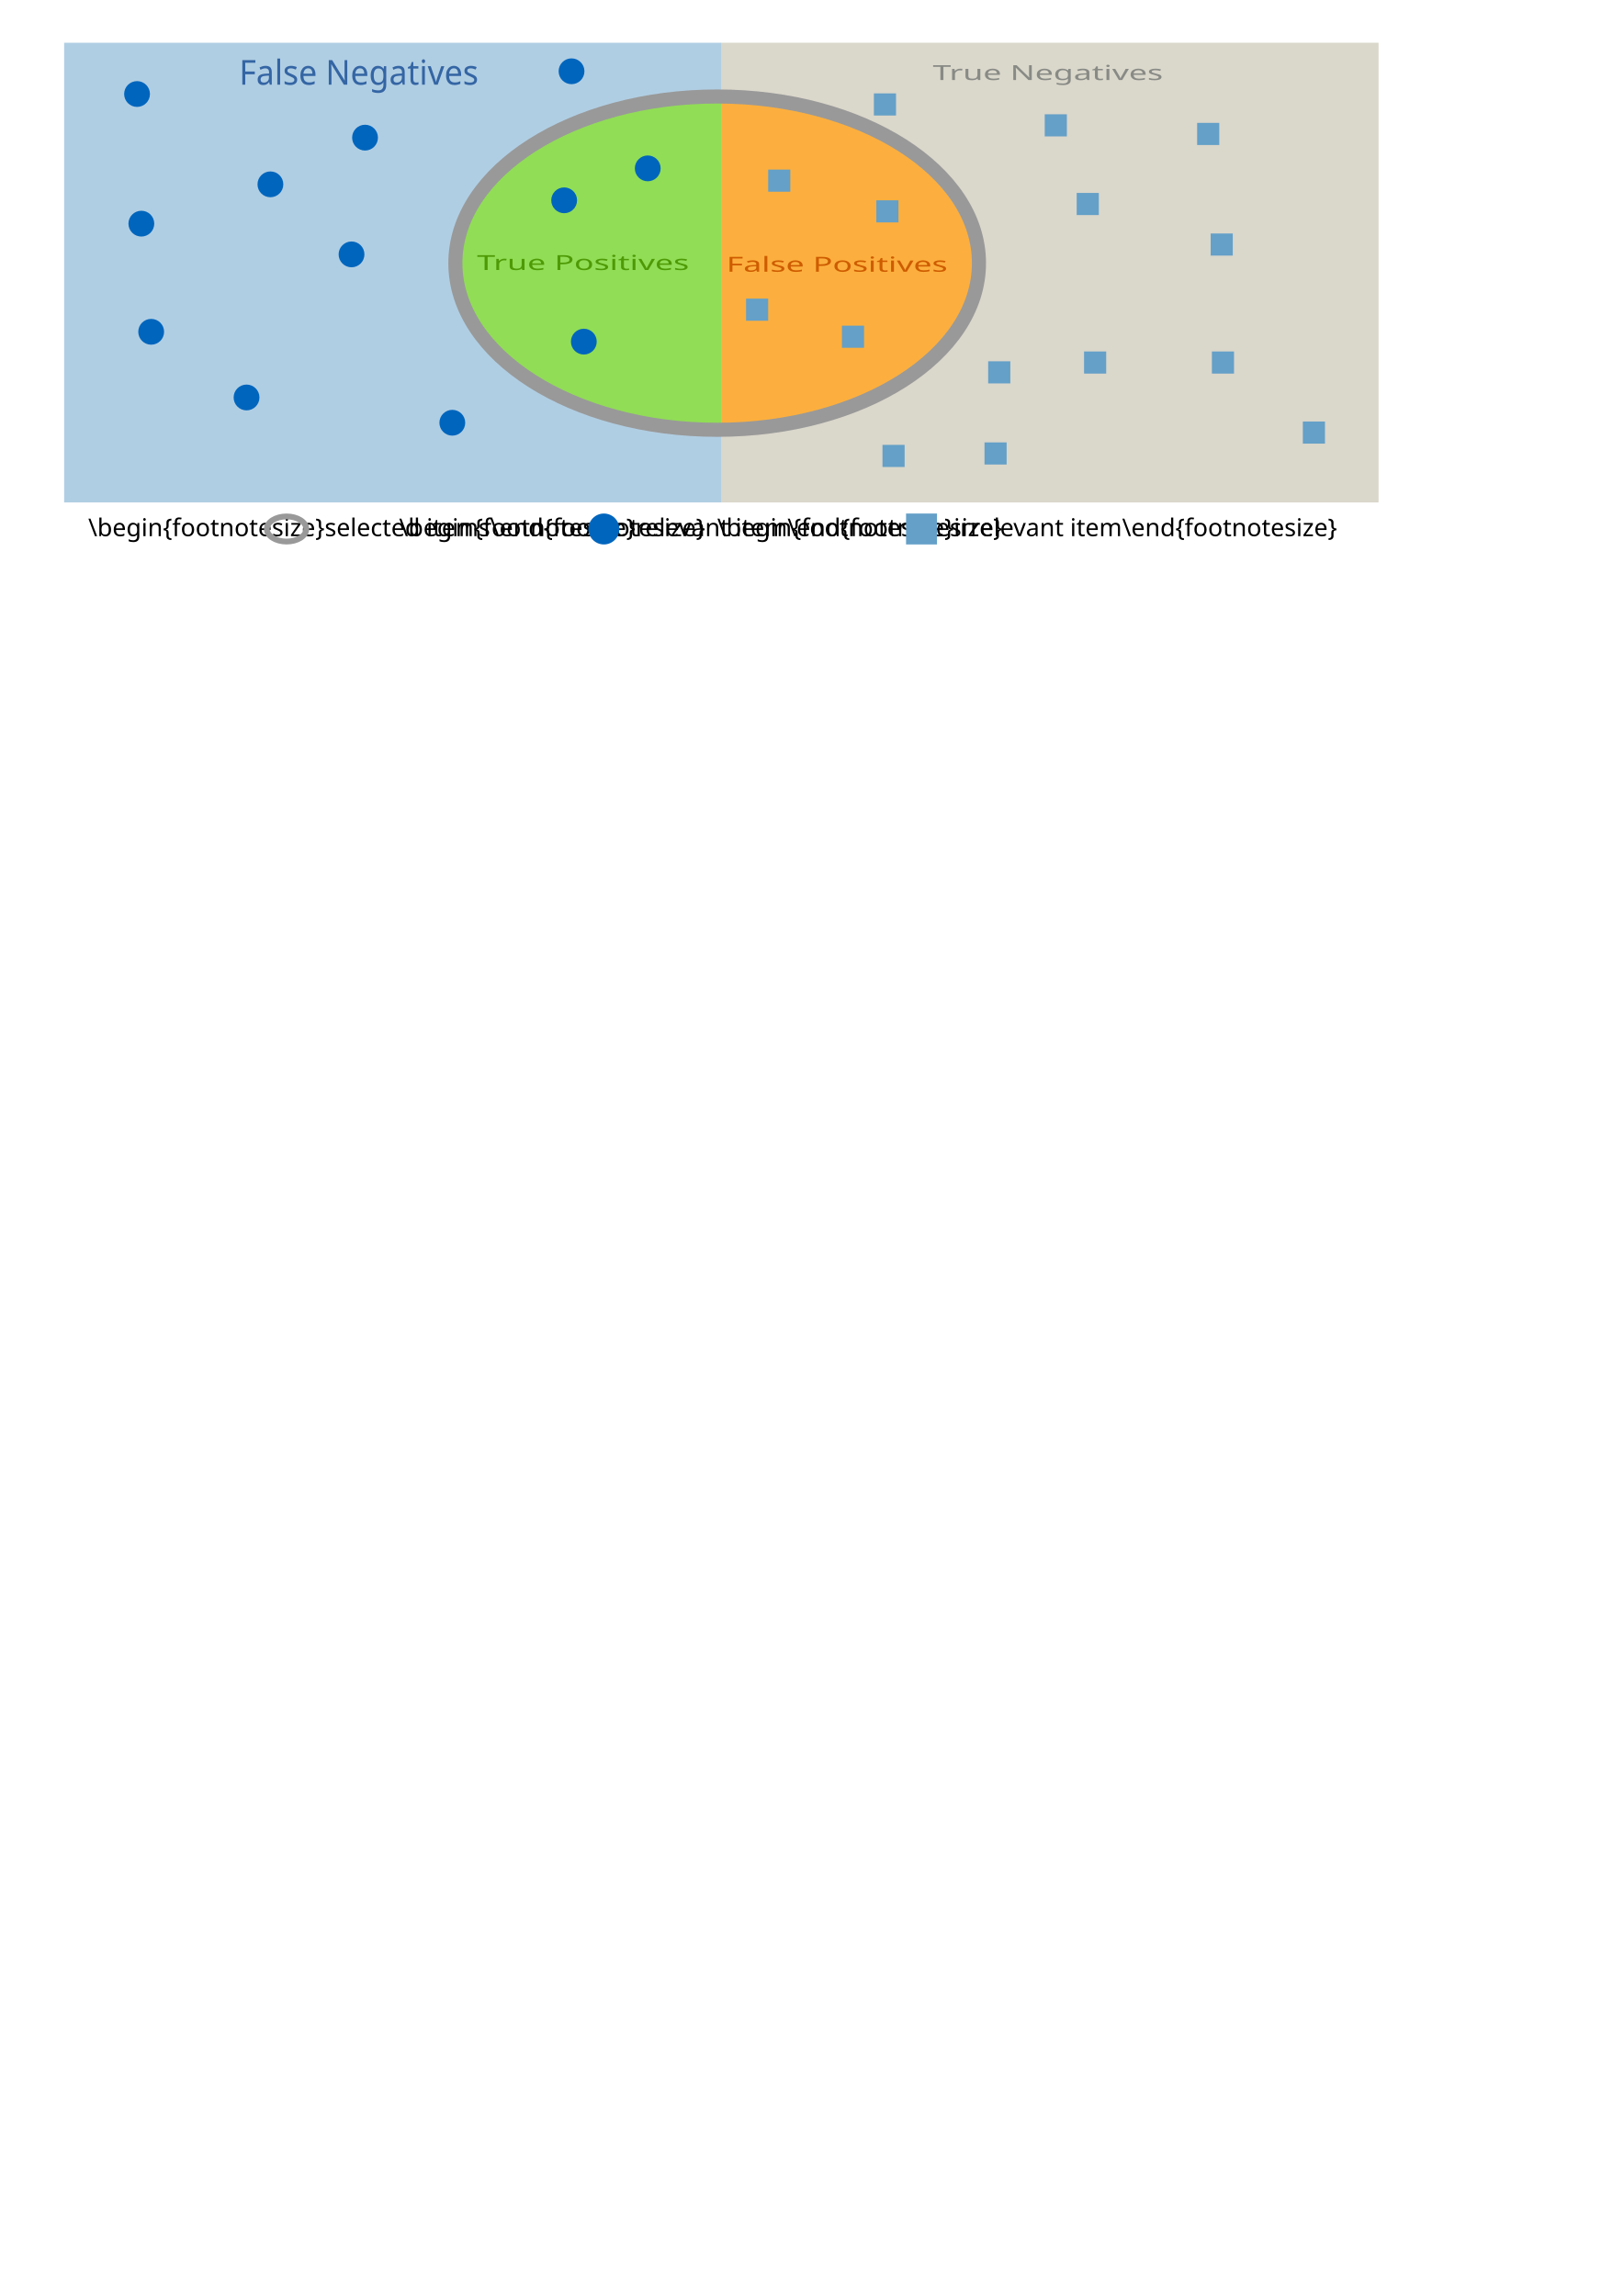
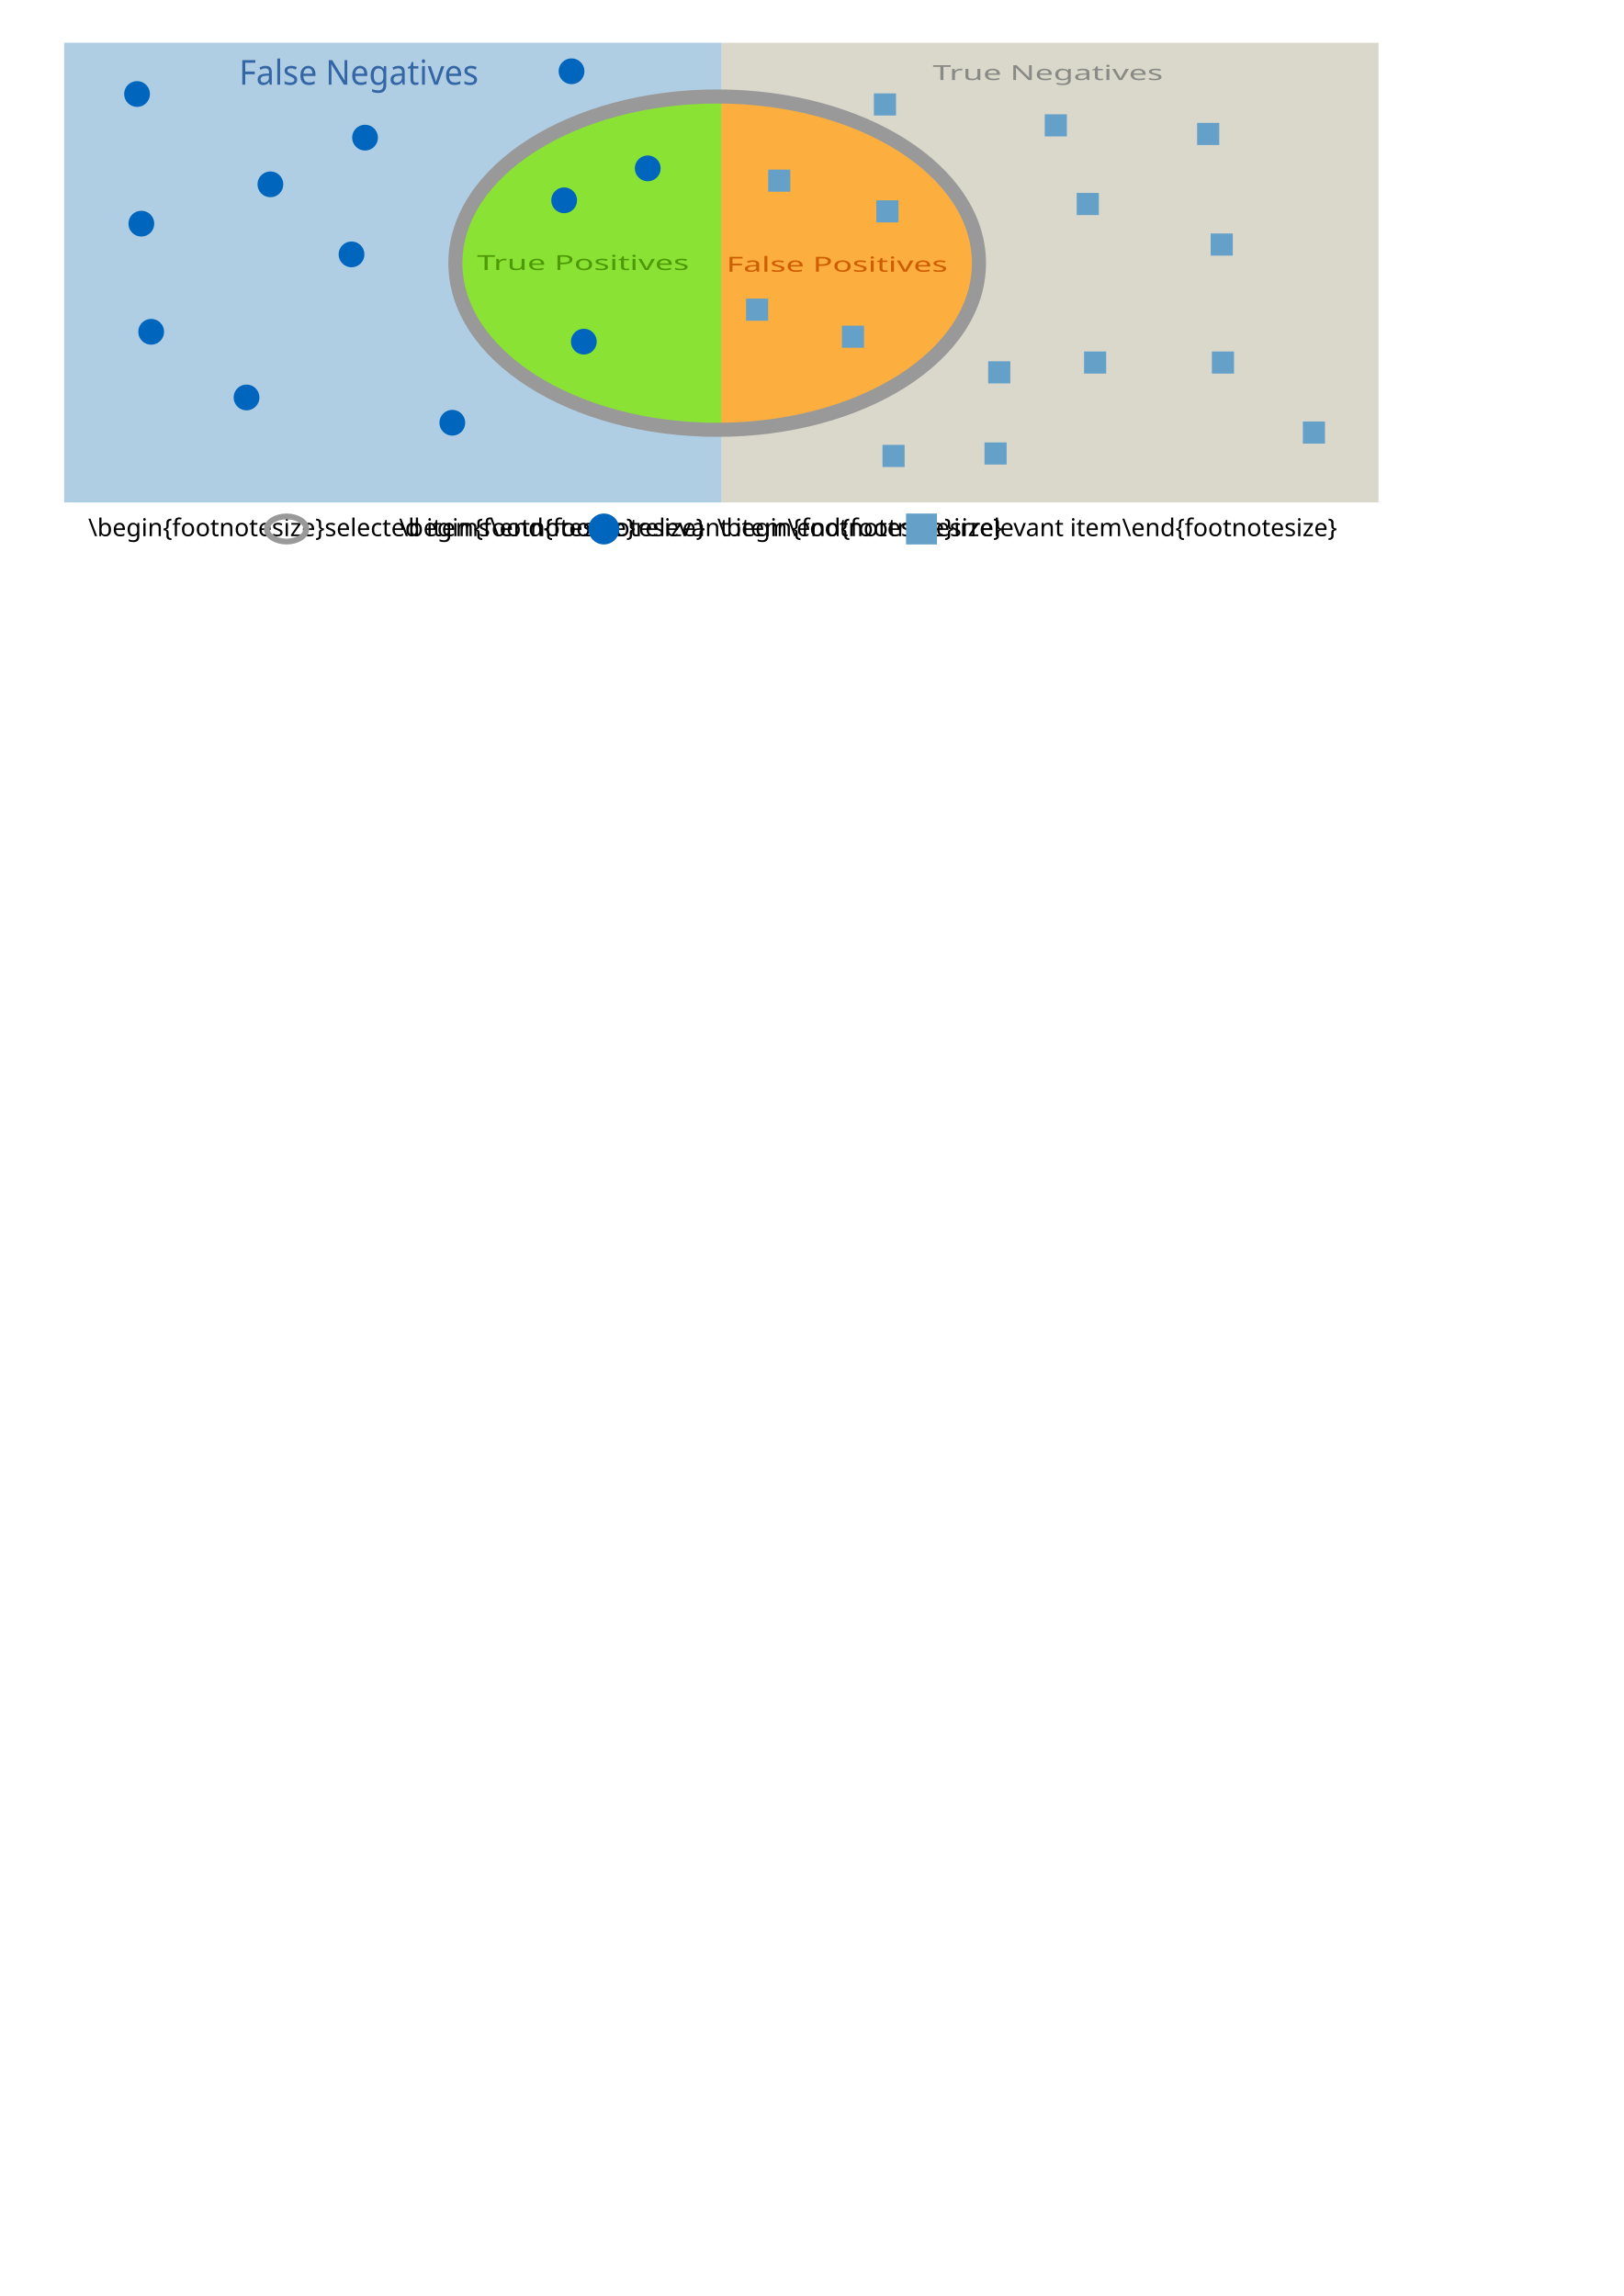
<svg xmlns="http://www.w3.org/2000/svg" width="210mm" height="297mm" viewBox="0 0 210 297" version="1.1" id="svg8">
  <defs id="defs2">
    <marker style="overflow:visible" id="marker1363" refX="0.0" refY="0.0" orient="auto">
      <path transform="scale(0.6) translate(0,0)" d="M 8.719,4.034 L -2.207,0.016 L 8.719,-4.002 C 6.973,-1.63 6.983,1.616 8.719,4.034 z " style="fill-rule:evenodd;stroke-width:0.625;stroke-linejoin:round;stroke:#000000;stroke-opacity:1;fill:#000000;fill-opacity:1" id="path1361" />
    </marker>
    <marker style="overflow:visible" id="marker3302" refX="0.0" refY="0.0" orient="auto">
      <path transform="scale(0.8) translate(12.5,0)" style="fill-rule:evenodd;stroke:#000000;stroke-width:1pt;stroke-opacity:1;fill:#000000;fill-opacity:1" d="M 0.0,0.0 L 5.0,-5.0 L -12.5,0.0 L 5.0,5.0 L 0.0,0.0 z " id="path3300" />
    </marker>
    <marker style="overflow:visible" id="marker3268" refX="0.0" refY="0.0" orient="auto">
      <path transform="scale(0.8) translate(12.5,0)" style="fill-rule:evenodd;stroke:#000000;stroke-width:1pt;stroke-opacity:1;fill:#000000;fill-opacity:1" d="M 0.0,0.0 L 5.0,-5.0 L -12.5,0.0 L 5.0,5.0 L 0.0,0.0 z " id="path3266" />
    </marker>
    <marker style="overflow:visible" id="marker3240" refX="0.0" refY="0.0" orient="auto">
      <path transform="scale(0.8) translate(12.5,0)" style="fill-rule:evenodd;stroke:#000000;stroke-width:1.0pt" d="M 0.0,0.0 L 5.0,-5.0 L -12.5,0.0 L 5.0,5.0 L 0.0,0.0 z " id="path3238" />
    </marker>
    <marker style="overflow:visible" id="marker3218" refX="0.0" refY="0.0" orient="auto">
      <path transform="scale(0.8) translate(12.5,0)" style="fill-rule:evenodd;stroke:#000000;stroke-width:1.0pt" d="M 0.0,0.0 L 5.0,-5.0 L -12.5,0.0 L 5.0,5.0 L 0.0,0.0 z " id="path3216" />
    </marker>
    <marker style="overflow:visible" id="Arrow2Lstart" refX="0.0" refY="0.0" orient="auto">
      <path transform="scale(1.1) translate(1,0)" d="M 8.719,4.034 L -2.207,0.016 L 8.719,-4.002 C 6.973,-1.63 6.983,1.616 8.719,4.034 z " style="fill-rule:evenodd;stroke-width:0.625;stroke-linejoin:round;stroke:#000000;stroke-opacity:1;fill:#000000;fill-opacity:1" id="path2542" />
    </marker>
    <marker style="overflow:visible" id="Arrow1Lstart" refX="0.0" refY="0.0" orient="auto">
      <path transform="scale(0.8) translate(12.5,0)" style="fill-rule:evenodd;stroke:#000000;stroke-width:1pt;stroke-opacity:1;fill:#000000;fill-opacity:1" d="M 0.0,0.0 L 5.0,-5.0 L -12.5,0.0 L 5.0,5.0 L 0.0,0.0 z " id="path2524" />
    </marker>
    <rect x="66.395" y="77.412" width="4.113" height="13.955" id="rect2458" />
  </defs>
  <g id="layer1">
    <text xml:space="preserve" style="font-size:3.175px;line-height:1.25;font-family:sans-serif;text-align:center;text-anchor:middle;stroke-width:0.265" x="53.376" y="69.356" id="text1676-16">
      <tspan id="tspan1674-0" x="53.376" y="69.356" style="font-size:3.175px;stroke-width:0.265">\begin{footnotesize}selected items\end{footnotesize}</tspan>
    </text>
    <rect style="fill:#dad7cb;fill-opacity:1;stroke:#dad7cb;stroke-width:0;stroke-miterlimit:4;stroke-dasharray:none;stroke-opacity:1" id="rect2198-9" width="85" height="59.463" x="93.294" y="5.53" />
    <rect style="fill:#64a0c8;fill-opacity:0.504;stroke:#dad7cb;stroke-width:0;stroke-miterlimit:4;stroke-dasharray:none;stroke-opacity:1" id="rect2198" width="85" height="59.463" x="8.294" y="5.53" />
-     <path id="rect2198-6" style="fill:#8ae234;fill-opacity:0.801;stroke:#dad7cb;stroke-width:0;stroke-miterlimit:4;stroke-dasharray:none;stroke-opacity:1" d="M 92.029,13.008 A 33.858,21.558 0 0 0 58.25,34.566 33.858,21.558 0 0 0 92.108,56.124 33.858,21.558 0 0 0 93.339,56.11 V 13.022 a 33.858,21.558 0 0 0 -1.231,-0.014 33.858,21.558 0 0 0 -0.079,0 z" />
+     <path id="rect2198-6" style="fill:#8ae234;fill-opacity:1;stroke:#85da44;stroke-width:0;stroke-miterlimit:4;stroke-dasharray:none;stroke-opacity:0.902" d="M 92.029,13.008 A 33.858,21.558 0 0 0 58.25,34.566 33.858,21.558 0 0 0 92.108,56.124 33.858,21.558 0 0 0 93.339,56.11 V 13.022 a 33.858,21.558 0 0 0 -1.231,-0.014 33.858,21.558 0 0 0 -0.079,0 z" />
    <path id="rect2198-9-9" style="fill:#fcaf3e;fill-opacity:1;stroke:#dad7cb;stroke-width:0;stroke-miterlimit:4;stroke-dasharray:none;stroke-opacity:1" d="M 93.294,13.022 V 56.11 A 33.858,21.558 0 0 0 125.92,34.566 33.858,21.558 0 0 0 93.294,13.022 Z" />
    <text xml:space="preserve" style="font-style:normal;font-weight:normal;font-size:3.378px;line-height:1.25;font-family:sans-serif;fill:#4e9a06;fill-opacity:1;stroke:none;stroke-width:0.211" x="49.229" y="43.776" id="text2454" transform="scale(1.253205,0.7979544)">
      <tspan id="tspan2452" x="49.229" y="43.776" style="font-size:3.378px;fill:#4e9a06;stroke-width:0.211">True Positives</tspan>
    </text>
    <text xml:space="preserve" id="text2456" style="font-style:normal;font-weight:normal;font-size:10.583px;line-height:1.25;font-family:sans-serif;white-space:pre;shape-inside:url(#rect2458);fill:#000000;fill-opacity:1;stroke:none;" transform="matrix(1,0,0,0.6367312,0,2.008704)" />
    <text xml:space="preserve" style="font-style:normal;font-weight:normal;font-size:3.378px;line-height:1.25;font-family:sans-serif;fill:#ce5c00;fill-opacity:1;stroke:none;stroke-width:0.211" x="74.965" y="44.049" id="text2454-2" transform="scale(1.253205,0.7979544)">
      <tspan id="tspan2452-7" x="74.965" y="44.049" style="font-size:3.378px;fill:#ce5c00;stroke-width:0.211">False Positives</tspan>
    </text>
    <text xml:space="preserve" style="font-style:normal;font-weight:normal;font-size:4.344px;line-height:1.25;font-family:sans-serif;fill:#3465a4;fill-opacity:1;stroke:none;stroke-width:0.271" x="31.735" y="10.675" id="text2454-8" transform="scale(0.9746112,1.02605)">
      <tspan id="tspan2452-1" x="31.735" y="10.675" style="font-size:4.344px;fill:#3465a4;stroke-width:0.271">False Negatives</tspan>
    </text>
    <text xml:space="preserve" style="font-style:normal;font-weight:normal;font-size:3.378px;line-height:1.25;font-family:sans-serif;fill:#888a85;fill-opacity:1;stroke:none;stroke-width:0.211" x="96.271" y="12.98" id="text2454-8-9" transform="scale(1.253205,0.7979544)">
      <tspan id="tspan2452-1-7" x="96.271" y="12.98" style="font-size:3.378px;fill:#888a85;stroke-width:0.211">True Negatives</tspan>
    </text>
    <circle style="fill:#0065bd;fill-opacity:1;stroke:none;stroke-width:0.4;stroke-linecap:square;paint-order:markers stroke fill;stop-color:#000000" id="path1215" cx="17.725" cy="12.161" r="1.669" />
    <circle style="fill:#0065bd;fill-opacity:1;stroke:none;stroke-width:0.4;stroke-linecap:square;paint-order:markers stroke fill;stop-color:#000000" id="path1215-9" cx="18.281" cy="28.931" r="1.669" />
    <circle style="fill:#0065bd;fill-opacity:1;stroke:none;stroke-width:0.4;stroke-linecap:square;paint-order:markers stroke fill;stop-color:#000000" id="path1215-96" cx="19.553" cy="42.92" r="1.669" />
    <circle style="fill:#0065bd;fill-opacity:1;stroke:none;stroke-width:0.4;stroke-linecap:square;paint-order:markers stroke fill;stop-color:#000000" id="path1215-1" cx="31.886" cy="51.414" r="1.669" />
    <circle style="fill:#0065bd;fill-opacity:1;stroke:none;stroke-width:0.4;stroke-linecap:square;paint-order:markers stroke fill;stop-color:#000000" id="path1215-7" cx="83.774" cy="21.778" r="1.669" />
    <circle style="fill:#0065bd;fill-opacity:1;stroke:none;stroke-width:0.4;stroke-linecap:square;paint-order:markers stroke fill;stop-color:#000000" id="path1215-3" cx="72.965" cy="25.911" r="1.669" />
    <circle style="fill:#0065bd;fill-opacity:1;stroke:none;stroke-width:0.4;stroke-linecap:square;paint-order:markers stroke fill;stop-color:#000000" id="path1215-98" cx="75.508" cy="44.192" r="1.669" />
    <circle style="fill:#0065bd;fill-opacity:1;stroke:none;stroke-width:0.4;stroke-linecap:square;paint-order:markers stroke fill;stop-color:#000000" id="path1215-4" cx="47.212" cy="17.804" r="1.669" />
    <circle style="fill:#0065bd;fill-opacity:1;stroke:none;stroke-width:0.4;stroke-linecap:square;paint-order:markers stroke fill;stop-color:#000000" id="path1215-0" cx="34.972" cy="23.845" r="1.669" />
    <circle style="fill:#0065bd;fill-opacity:1;stroke:none;stroke-width:0.4;stroke-linecap:square;paint-order:markers stroke fill;stop-color:#000000" id="path1215-6" cx="58.499" cy="54.684" r="1.669" />
    <circle style="fill:#0065bd;fill-opacity:1;stroke:none;stroke-width:0.4;stroke-linecap:square;paint-order:markers stroke fill;stop-color:#000000" id="path1215-34" cx="45.464" cy="32.906" r="1.669" />
    <circle style="fill:#0065bd;fill-opacity:1;stroke:none;stroke-width:0.4;stroke-linecap:square;paint-order:markers stroke fill;stop-color:#000000" id="path1215-69" cx="73.918" cy="9.22" r="1.669" />
    <rect style="fill:#64a0c8;fill-opacity:1;stroke:none;stroke-width:0.4;stroke-linecap:square;paint-order:markers stroke fill;stop-color:#000000" id="rect1300" width="2.861" height="2.861" x="113.024" y="12.081" />
    <rect style="fill:#64a0c8;fill-opacity:1;stroke:none;stroke-width:0.4;stroke-linecap:square;paint-order:markers stroke fill;stop-color:#000000" id="rect1300-9" width="2.861" height="2.861" x="99.353" y="21.937" />
    <rect style="fill:#64a0c8;fill-opacity:1;stroke:none;stroke-width:0.4;stroke-linecap:square;paint-order:markers stroke fill;stop-color:#000000" id="rect1300-4" width="2.861" height="2.861" x="113.341" y="25.911" />
    <rect style="fill:#64a0c8;fill-opacity:1;stroke:none;stroke-width:0.4;stroke-linecap:square;paint-order:markers stroke fill;stop-color:#000000" id="rect1300-1" width="2.861" height="2.861" x="96.491" y="38.628" />
    <rect style="fill:#64a0c8;fill-opacity:1;stroke:none;stroke-width:0.4;stroke-linecap:square;paint-order:markers stroke fill;stop-color:#000000" id="rect1300-96" width="2.861" height="2.861" x="108.89" y="42.126" />
    <rect style="fill:#64a0c8;fill-opacity:1;stroke:none;stroke-width:0.4;stroke-linecap:square;paint-order:markers stroke fill;stop-color:#000000" id="rect1300-7" width="2.861" height="2.861" x="135.12" y="14.784" />
    <rect style="fill:#64a0c8;fill-opacity:1;stroke:none;stroke-width:0.4;stroke-linecap:square;paint-order:markers stroke fill;stop-color:#000000" id="rect1300-0" width="2.861" height="2.861" x="154.831" y="15.896" />
    <rect style="fill:#64a0c8;fill-opacity:1;stroke:none;stroke-width:0.4;stroke-linecap:square;paint-order:markers stroke fill;stop-color:#000000" id="rect1300-97" width="2.861" height="2.861" x="156.58" y="30.203" />
    <rect style="fill:#64a0c8;fill-opacity:1;stroke:none;stroke-width:0.4;stroke-linecap:square;paint-order:markers stroke fill;stop-color:#000000" id="rect1300-3" width="2.861" height="2.861" x="140.206" y="45.464" />
    <rect style="fill:#64a0c8;fill-opacity:1;stroke:none;stroke-width:0.4;stroke-linecap:square;paint-order:markers stroke fill;stop-color:#000000" id="rect1300-15" width="2.861" height="2.861" x="139.253" y="24.957" />
    <rect style="fill:#64a0c8;fill-opacity:1;stroke:none;stroke-width:0.4;stroke-linecap:square;paint-order:markers stroke fill;stop-color:#000000" id="rect1300-6" width="2.861" height="2.861" x="156.739" y="45.464" />
    <rect style="fill:#64a0c8;fill-opacity:1;stroke:none;stroke-width:0.4;stroke-linecap:square;paint-order:markers stroke fill;stop-color:#000000" id="rect1300-45" width="2.861" height="2.861" x="168.502" y="54.525" />
    <rect style="fill:#64a0c8;fill-opacity:1;stroke:none;stroke-width:0.4;stroke-linecap:square;paint-order:markers stroke fill;stop-color:#000000" id="rect1300-12" width="2.861" height="2.861" x="127.33" y="57.227" />
    <rect style="fill:#64a0c8;fill-opacity:1;stroke:none;stroke-width:0.4;stroke-linecap:square;paint-order:markers stroke fill;stop-color:#000000" id="rect1300-8" width="2.861" height="2.861" x="127.807" y="46.735" />
    <rect style="fill:#64a0c8;fill-opacity:1;stroke:none;stroke-width:0.4;stroke-linecap:square;paint-order:markers stroke fill;stop-color:#000000" id="rect1300-80" width="2.861" height="2.861" x="114.136" y="57.545" />
    <ellipse style="fill:none;fill-opacity:1;stroke:#999999;stroke-width:1.823;stroke-miterlimit:4;stroke-dasharray:none;stroke-opacity:1" id="path1594" cx="92.755" cy="34.039" ry="21.558" rx="33.858" />
    <text xml:space="preserve" style="font-size:3.175px;line-height:1.25;font-family:sans-serif;text-align:center;text-anchor:middle;stroke-width:0.265" x="134.913" y="69.355" id="text1676-1">
      <tspan id="tspan1674-5" x="134.913" y="69.355" style="font-size:3.175px;stroke-width:0.265">\begin{footnotesize}irrelevant item\end{footnotesize}</tspan>
    </text>
    <text xml:space="preserve" style="font-size:3.175px;line-height:1.25;font-family:sans-serif;text-align:center;text-anchor:middle;stroke-width:0.265" x="92.7" y="69.355" id="text1676">
      <tspan id="tspan1674" x="92.7" y="69.355" style="font-size:3.175px;stroke-width:0.265">\begin{footnotesize}relevant item\end{footnotesize}</tspan>
    </text>
    <circle style="fill:#0065bd;fill-opacity:1;stroke:none;stroke-width:0.479;stroke-linecap:square;paint-order:markers stroke fill;stop-color:#000000" id="path1215-4-0" cx="78.102" cy="68.428" r="2" />
    <rect style="fill:#64a0c8;fill-opacity:1;stroke:none;stroke-width:0.559;stroke-linecap:square;paint-order:markers stroke fill;stop-color:#000000" id="rect1300-15-7" width="4" height="4" x="117.183" y="66.428" />
    <ellipse style="fill:none;fill-opacity:1;stroke:#999999;stroke-width:0.752;stroke-miterlimit:4;stroke-dasharray:none;stroke-opacity:1" id="path1594-7" cx="37.064" cy="68.428" ry="1.624" rx="2.55" />
  </g>
</svg>
